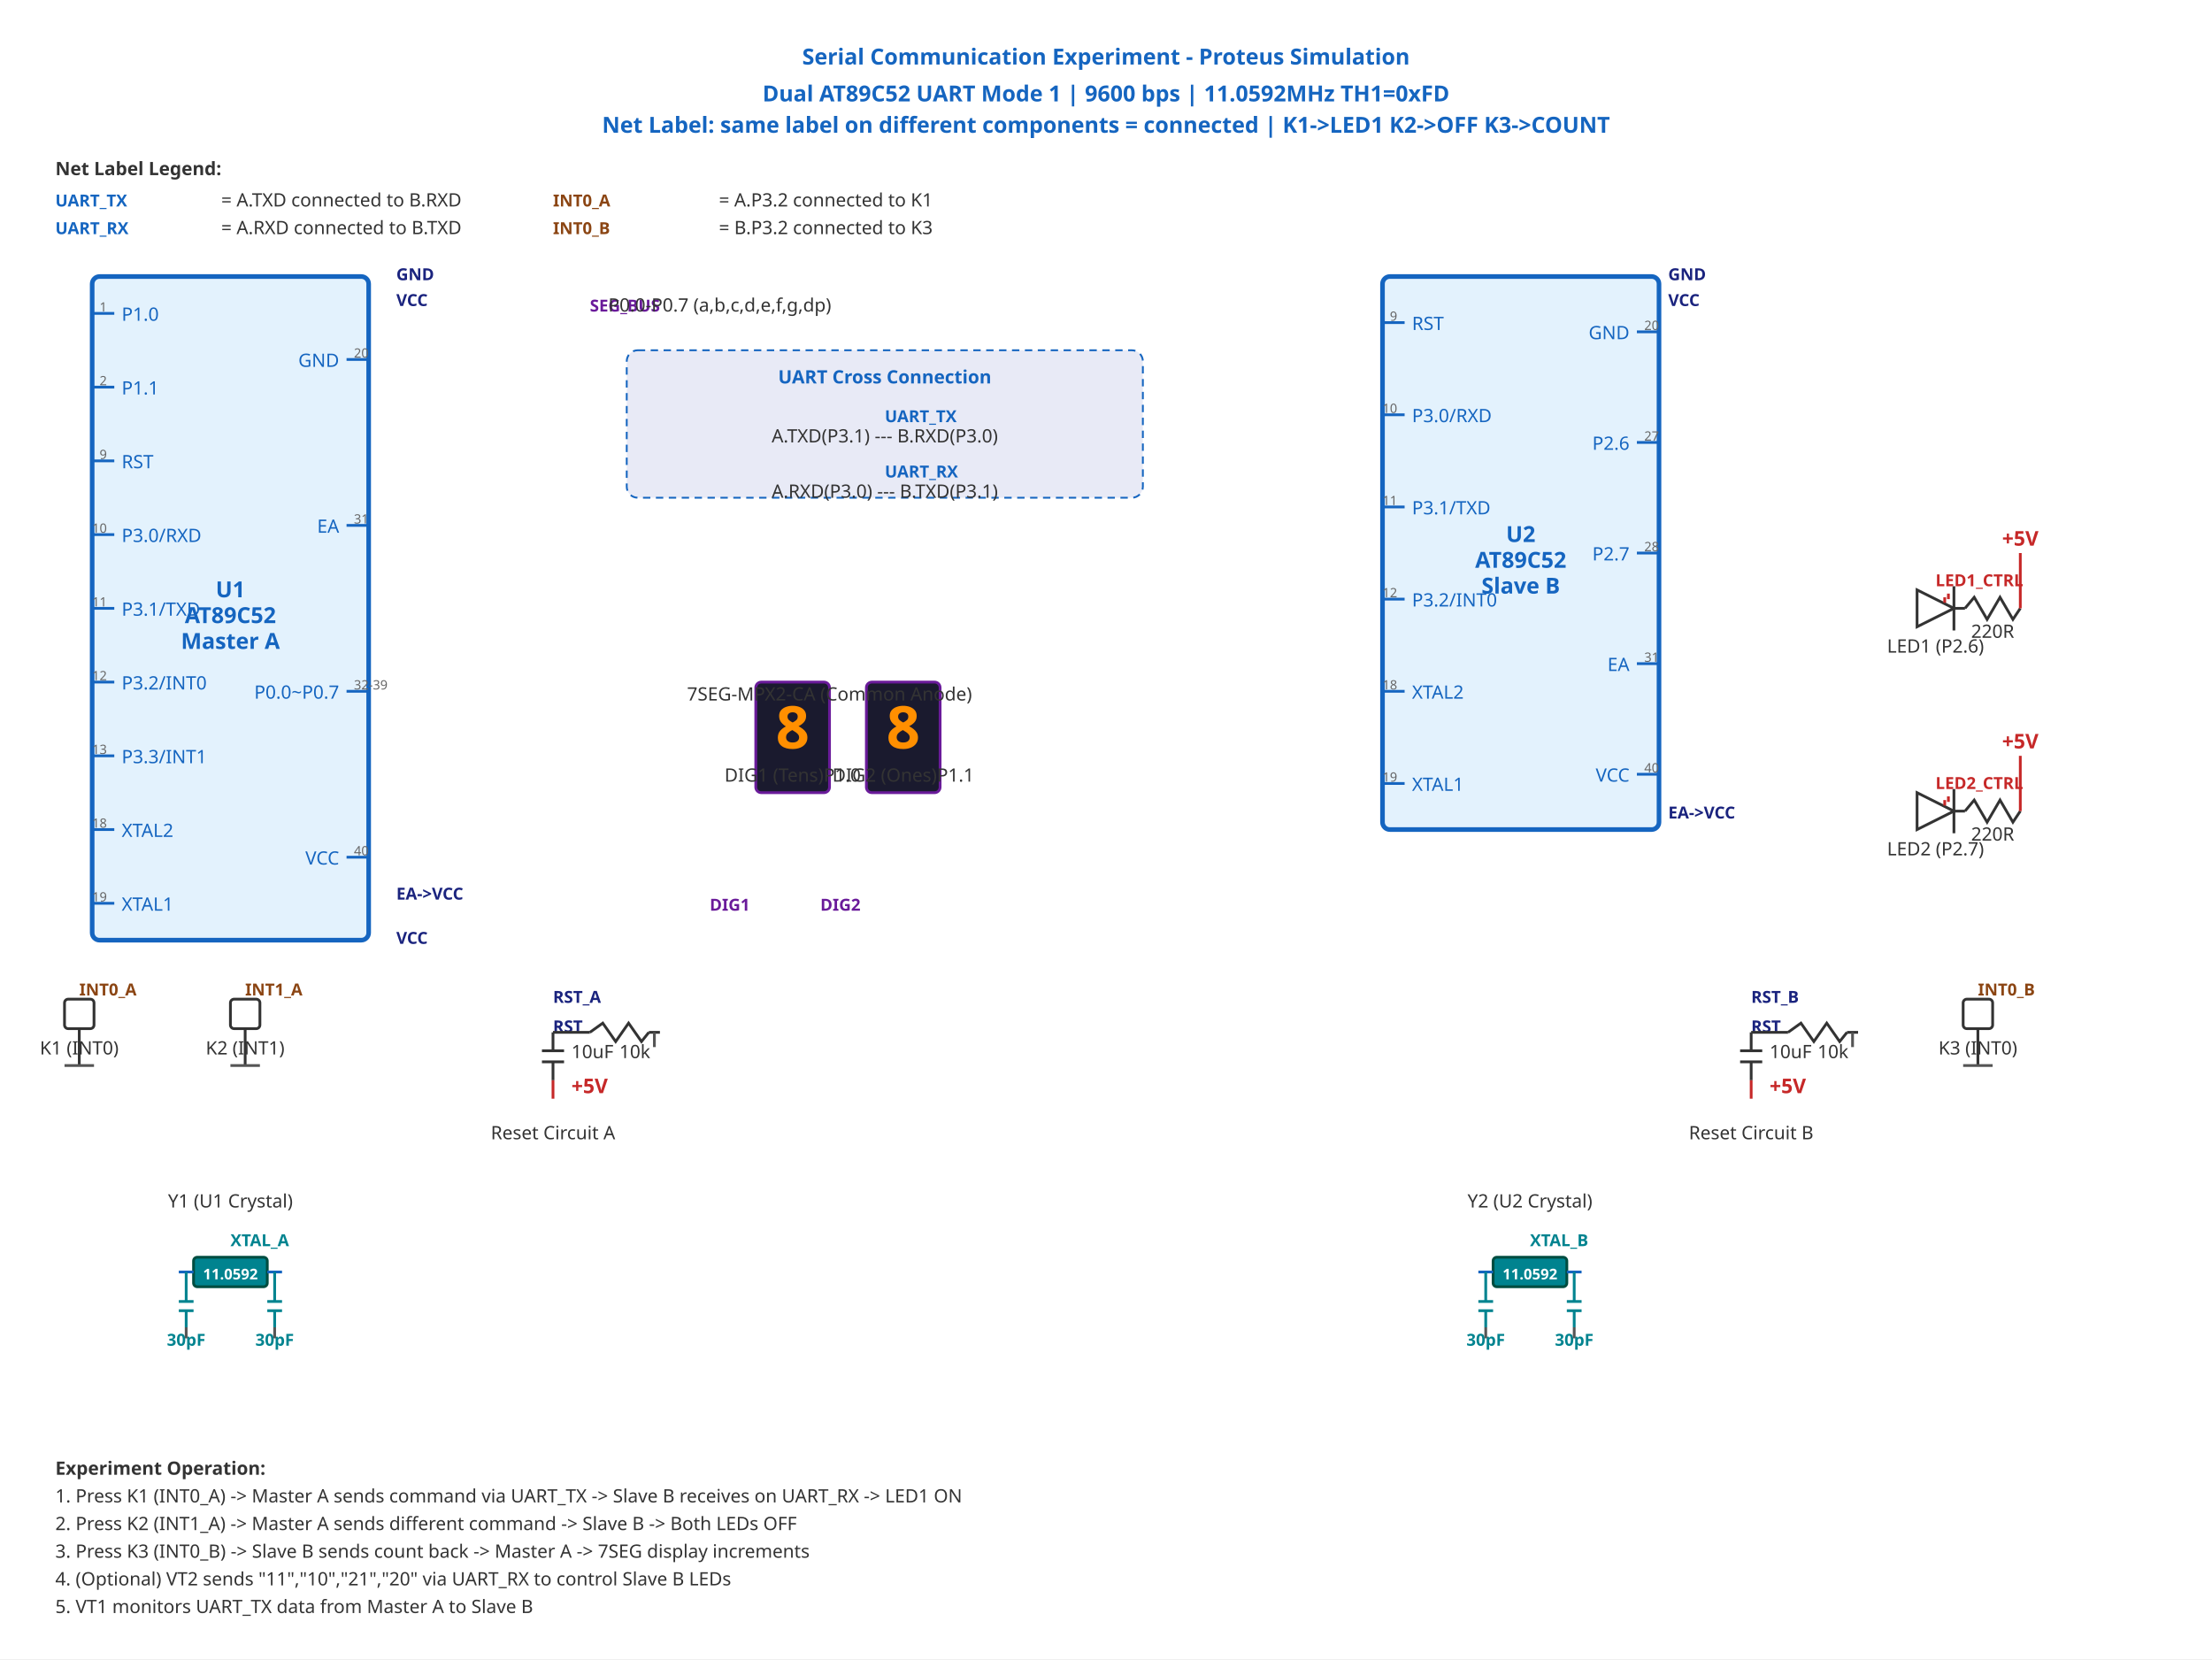
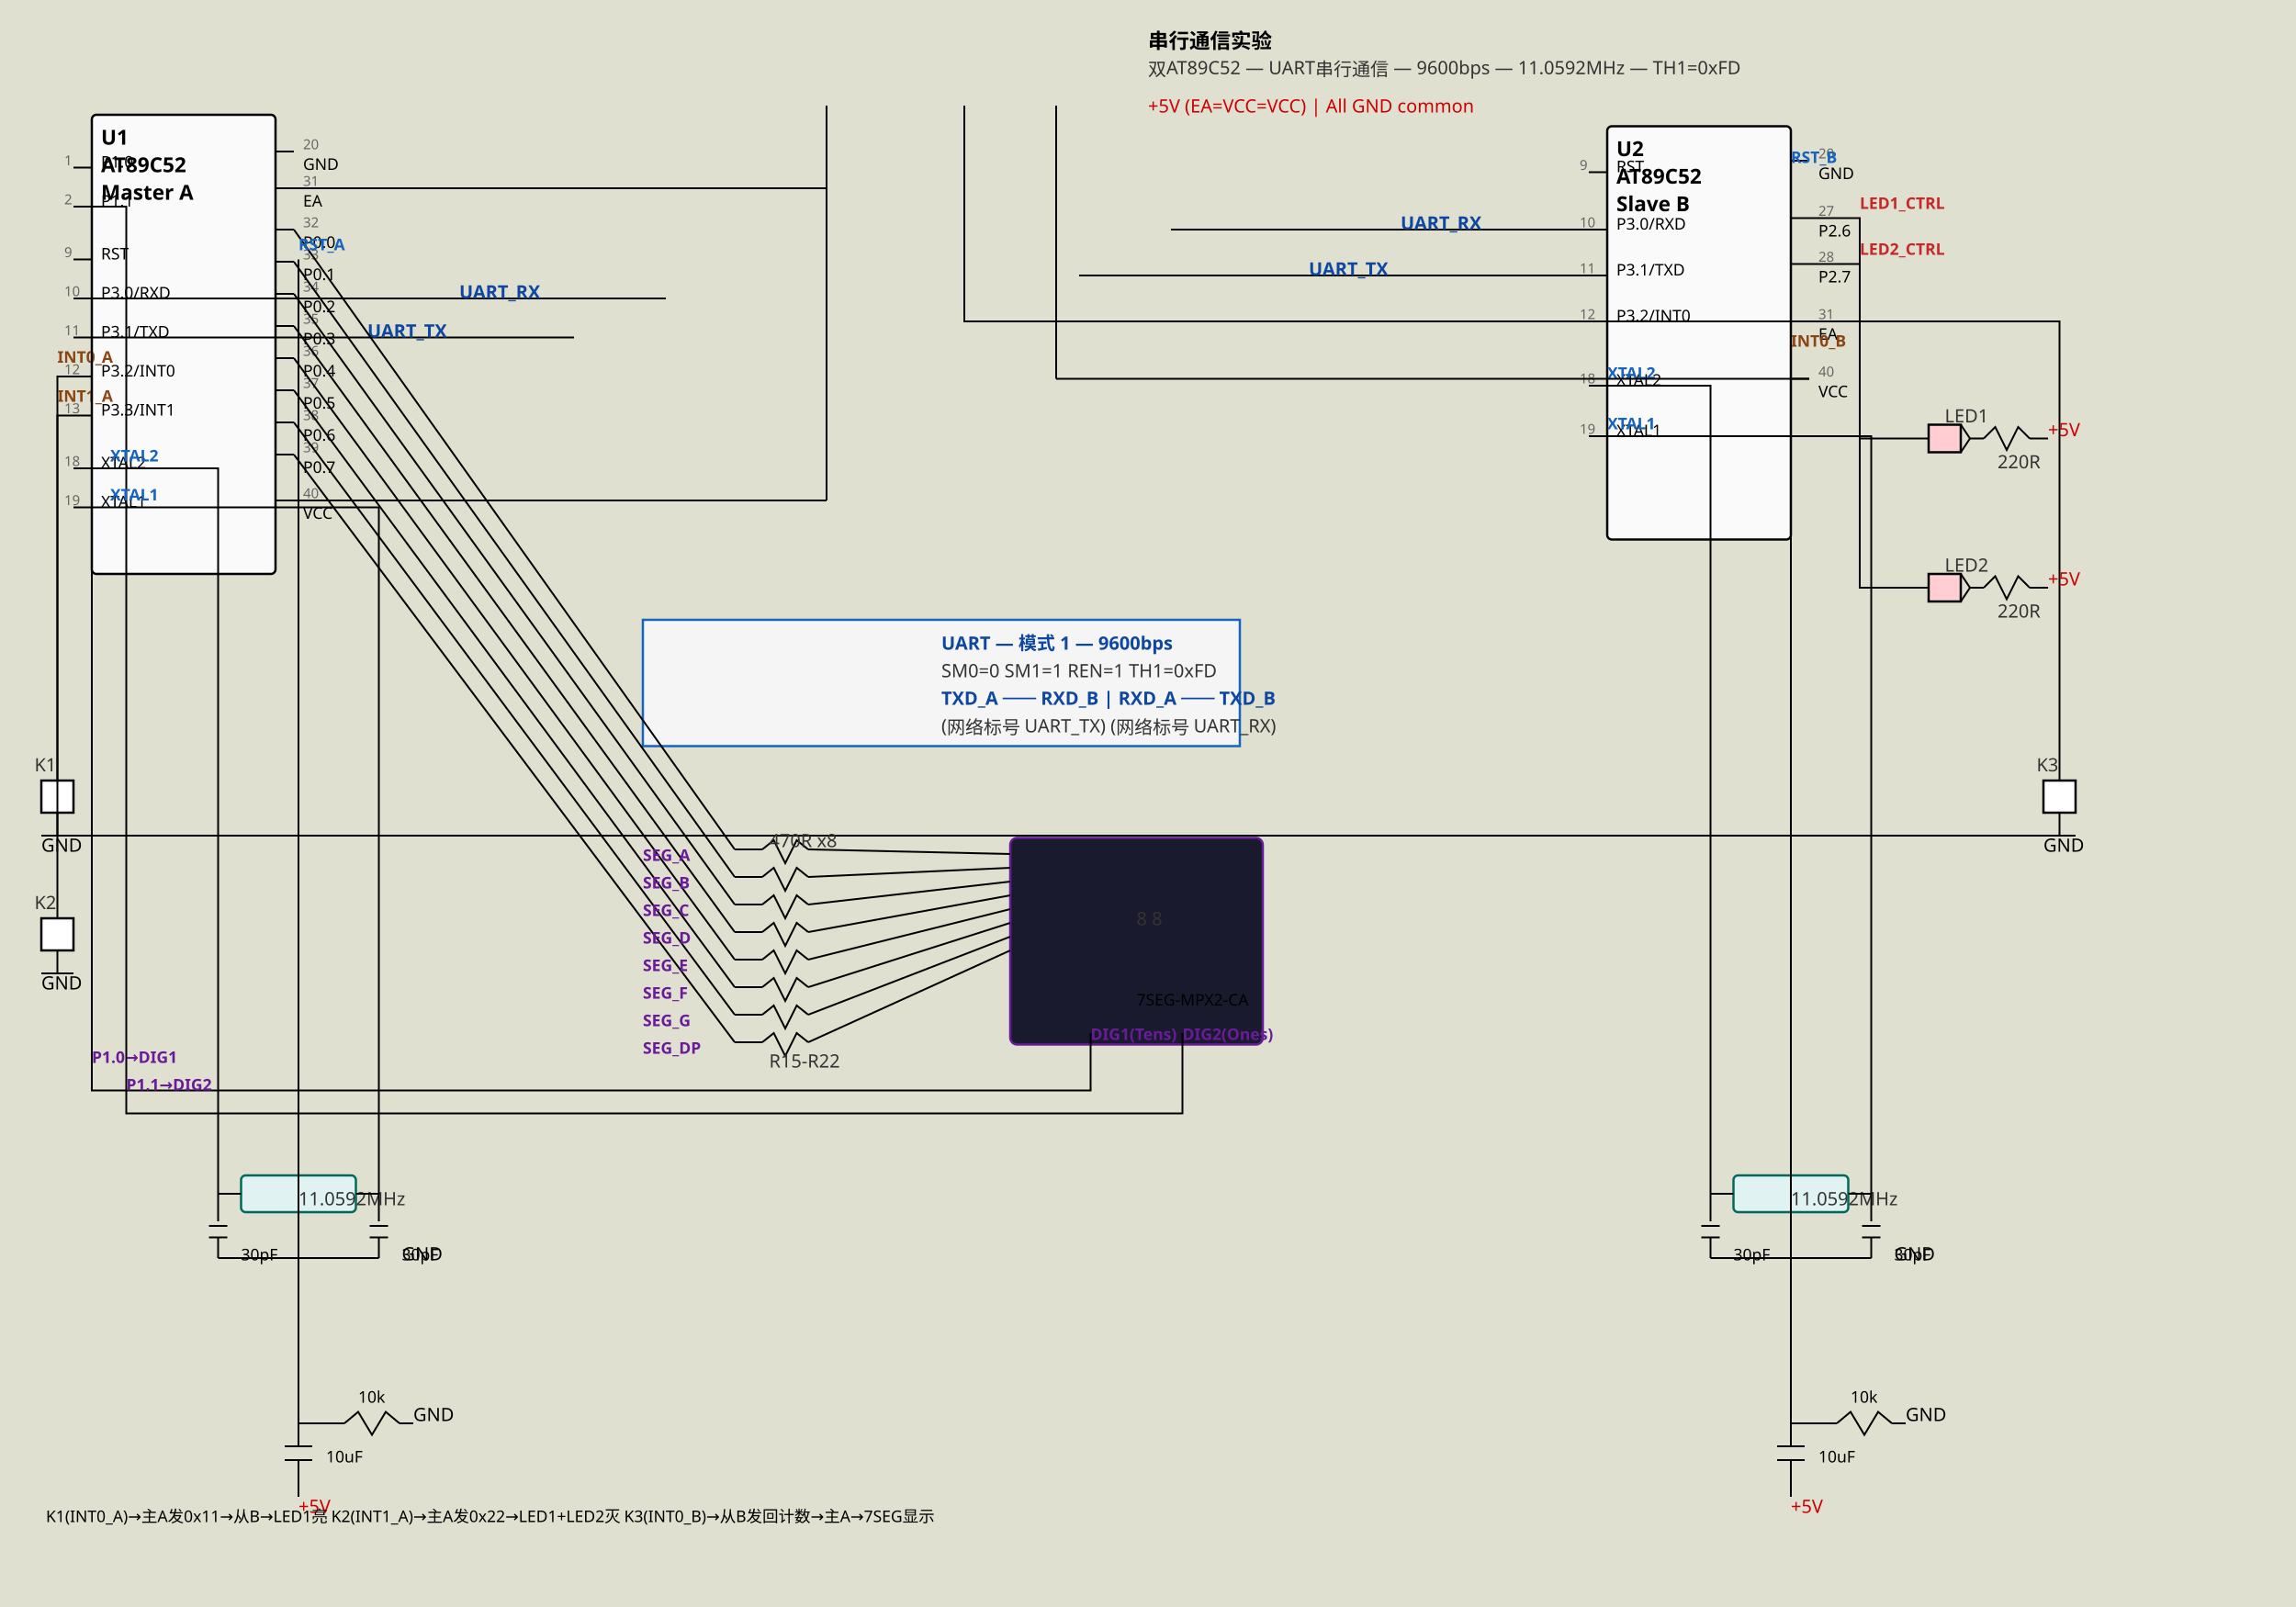
- <svg xmlns="http://www.w3.org/2000/svg" viewBox="0 0 1200 900" font-family="Microsoft YaHei, sans-serif">
-   <rect width="1200" height="900" fill="white" />
+ <svg xmlns="http://www.w3.org/2000/svg" viewBox="0 0 1000 700" font-family="Microsoft YaHei, sans-serif">
+   <rect width="1000" height="700" fill="#E0E0D0" />
  <style>
- .ic-body { fill:#E3F2FD; stroke:#1565C0; stroke-width:2.5; }
- .ic-pin { stroke:#1565C0; stroke-width:1.5; }
- .ic-pin-txt { fill:#1565C0; font-size:10px; }
- .ic-title { fill:#1565C0; font-size:12px; font-weight:bold; text-anchor:middle; }
- .netlabel { fill:#1A237E; font-size:9px; font-weight:bold; }
- .nl-u { fill:#1565C0; font-size:9px; font-weight:bold; }
- .nl-btn { fill:#8B4513; font-size:9px; font-weight:bold; }
- .nl-led { fill:#C62828; font-size:9px; font-weight:bold; }
- .nl-seg { fill:#6A1B9A; font-size:9px; font-weight:bold; }
- .nl-xtal { fill:#00838F; font-size:9px; font-weight:bold; }
- .cmp { stroke:#333; stroke-width:1.5; fill:none; }
- .cmp-f { stroke:#333; stroke-width:1.5; fill:#f5f5f5; }
- .t-desc { fill:#333; font-size:10px; }
- .t-pwr { fill:#C62828; font-size:11px; font-weight:bold; }
- .t-gnd { fill:#555; font-size:11px; font-weight:bold; }
- .l-pwr { stroke:#C62828; stroke-width:1.5; }
- .l-gnd { stroke:#555; stroke-width:1.5; }
+ .icb { fill:#FAFAFA; stroke:#000; stroke-width:1.2; rx:2; }
+ .w { fill:none; stroke:#000; stroke-width:0.8; }
+ .wb { fill:none; stroke:#000; stroke-width:1.2; }
+ .ti { fill:#000; font-size:9px; font-weight:bold; }
+ .tp { fill:#000; font-size:7px; }
+ .tn { fill:#666; font-size:6px; }
+ .tc { fill:#333; font-size:8px; }
+ .nl { fill:#1565C0; font-size:7px; font-weight:bold; }
+ .nl-seg { fill:#6A1B9A; font-size:7px; font-weight:bold; }
+ .nu { fill:#0D47A1; font-size:8px; font-weight:bold; }
+ .nk { fill:#8B4513; font-size:7px; font-weight:bold; }
+ .nl2 { fill:#C62828; font-size:7px; font-weight:bold; }
+ .pw { fill:#C00; font-size:8px; }
+ .gn { fill:#000; font-size:8px; }
+ .led { stroke:#000; stroke-width:0.8; fill:#FFCDD2; }
</style>
-   <text x="600" y="35" class="ic-title" font-size="20" fill="#1A237E">Serial Communication Experiment - Proteus Simulation</text>
-   <text x="600" y="55" class="ic-title" font-size="11">Dual AT89C52 UART Mode 1 | 9600 bps | 11.0592MHz TH1=0xFD</text>
-   <text x="600" y="72" class="ic-title" font-size="11">Net Label: same label on different components = connected | K1-&gt;LED1  K2-&gt;OFF  K3-&gt;COUNT</text>
-   <text x="30" y="95" class="t-desc" font-weight="bold">Net Label Legend:</text>
-   <text x="30" y="112" class="nl-u">UART_TX</text>
-   <text x="120" y="112" class="t-desc">= A.TXD connected to B.RXD</text>
-   <text x="30" y="127" class="nl-u">UART_RX</text>
-   <text x="120" y="127" class="t-desc">= A.RXD connected to B.TXD</text>
-   <text x="300" y="112" class="nl-btn">INT0_A</text>
-   <text x="390" y="112" class="t-desc">= A.P3.2 connected to K1</text>
-   <text x="300" y="127" class="nl-btn">INT0_B</text>
-   <text x="390" y="127" class="t-desc">= B.P3.2 connected to K3</text>
-   <rect x="50" y="150" width="150" height="360" rx="4" class="ic-body" />
-   <text x="125.0" y="324.0" class="ic-title">U1</text>
-   <text x="125.0" y="338.0" class="ic-title">AT89C52</text>
-   <text x="125.0" y="352.0" class="ic-title">Master A</text>
-   <line x1="50" y1="170.0" x2="62" y2="170.0" class="ic-pin" />
-   <text x="58" y="169.0" fill="#666" font-size="7px" text-anchor="end">1</text>
-   <text x="66" y="174.0" class="ic-pin-txt">P1.0</text>
-   <line x1="50" y1="210.0" x2="62" y2="210.0" class="ic-pin" />
-   <text x="58" y="209.0" fill="#666" font-size="7px" text-anchor="end">2</text>
-   <text x="66" y="214.0" class="ic-pin-txt">P1.1</text>
-   <line x1="50" y1="250.0" x2="62" y2="250.0" class="ic-pin" />
-   <text x="58" y="249.0" fill="#666" font-size="7px" text-anchor="end">9</text>
-   <text x="66" y="254.0" class="ic-pin-txt">RST</text>
-   <line x1="50" y1="290.0" x2="62" y2="290.0" class="ic-pin" />
-   <text x="58" y="289.0" fill="#666" font-size="7px" text-anchor="end">10</text>
-   <text x="66" y="294.0" class="ic-pin-txt">P3.0/RXD</text>
-   <line x1="50" y1="330.0" x2="62" y2="330.0" class="ic-pin" />
-   <text x="58" y="329.0" fill="#666" font-size="7px" text-anchor="end">11</text>
-   <text x="66" y="334.0" class="ic-pin-txt">P3.1/TXD</text>
-   <line x1="50" y1="370.0" x2="62" y2="370.0" class="ic-pin" />
-   <text x="58" y="369.0" fill="#666" font-size="7px" text-anchor="end">12</text>
-   <text x="66" y="374.0" class="ic-pin-txt">P3.2/INT0</text>
-   <line x1="50" y1="410.0" x2="62" y2="410.0" class="ic-pin" />
-   <text x="58" y="409.0" fill="#666" font-size="7px" text-anchor="end">13</text>
-   <text x="66" y="414.0" class="ic-pin-txt">P3.3/INT1</text>
-   <line x1="50" y1="450.0" x2="62" y2="450.0" class="ic-pin" />
-   <text x="58" y="449.0" fill="#666" font-size="7px" text-anchor="end">18</text>
-   <text x="66" y="454.0" class="ic-pin-txt">XTAL2</text>
-   <line x1="50" y1="490.0" x2="62" y2="490.0" class="ic-pin" />
-   <text x="58" y="489.0" fill="#666" font-size="7px" text-anchor="end">19</text>
-   <text x="66" y="494.0" class="ic-pin-txt">XTAL1</text>
-   <line x1="200" y1="195.0" x2="188" y2="195.0" class="ic-pin" />
-   <text x="192" y="194.0" fill="#666" font-size="7px" text-anchor="start">20</text>
-   <text x="184" y="199.0" class="ic-pin-txt" text-anchor="end">GND</text>
-   <line x1="200" y1="285.0" x2="188" y2="285.0" class="ic-pin" />
-   <text x="192" y="284.0" fill="#666" font-size="7px" text-anchor="start">31</text>
-   <text x="184" y="289.0" class="ic-pin-txt" text-anchor="end">EA</text>
-   <line x1="200" y1="375.0" x2="188" y2="375.0" class="ic-pin" />
-   <text x="192" y="374.0" fill="#666" font-size="7px" text-anchor="start">32-39</text>
-   <text x="184" y="379.0" class="ic-pin-txt" text-anchor="end">P0.0~P0.7</text>
-   <line x1="200" y1="465.0" x2="188" y2="465.0" class="ic-pin" />
-   <text x="192" y="464.0" fill="#666" font-size="7px" text-anchor="start">40</text>
-   <text x="184" y="469.0" class="ic-pin-txt" text-anchor="end">VCC</text>
-   <rect x="750" y="150" width="150" height="300" rx="4" class="ic-body" />
-   <text x="825.0" y="294.0" class="ic-title">U2</text>
-   <text x="825.0" y="308.0" class="ic-title">AT89C52</text>
-   <text x="825.0" y="322.0" class="ic-title">Slave B</text>
-   <line x1="750" y1="175.0" x2="762" y2="175.0" class="ic-pin" />
-   <text x="758" y="174.0" fill="#666" font-size="7px" text-anchor="end">9</text>
-   <text x="766" y="179.0" class="ic-pin-txt">RST</text>
-   <line x1="750" y1="225.0" x2="762" y2="225.0" class="ic-pin" />
-   <text x="758" y="224.0" fill="#666" font-size="7px" text-anchor="end">10</text>
-   <text x="766" y="229.0" class="ic-pin-txt">P3.0/RXD</text>
-   <line x1="750" y1="275.0" x2="762" y2="275.0" class="ic-pin" />
-   <text x="758" y="274.0" fill="#666" font-size="7px" text-anchor="end">11</text>
-   <text x="766" y="279.0" class="ic-pin-txt">P3.1/TXD</text>
-   <line x1="750" y1="325.0" x2="762" y2="325.0" class="ic-pin" />
-   <text x="758" y="324.0" fill="#666" font-size="7px" text-anchor="end">12</text>
-   <text x="766" y="329.0" class="ic-pin-txt">P3.2/INT0</text>
-   <line x1="750" y1="375.0" x2="762" y2="375.0" class="ic-pin" />
-   <text x="758" y="374.0" fill="#666" font-size="7px" text-anchor="end">18</text>
-   <text x="766" y="379.0" class="ic-pin-txt">XTAL2</text>
-   <line x1="750" y1="425.0" x2="762" y2="425.0" class="ic-pin" />
-   <text x="758" y="424.0" fill="#666" font-size="7px" text-anchor="end">19</text>
-   <text x="766" y="429.0" class="ic-pin-txt">XTAL1</text>
-   <line x1="900" y1="180.0" x2="888" y2="180.0" class="ic-pin" />
-   <text x="892" y="179.0" fill="#666" font-size="7px" text-anchor="start">20</text>
-   <text x="884" y="184.0" class="ic-pin-txt" text-anchor="end">GND</text>
-   <line x1="900" y1="240.0" x2="888" y2="240.0" class="ic-pin" />
-   <text x="892" y="239.0" fill="#666" font-size="7px" text-anchor="start">27</text>
-   <text x="884" y="244.0" class="ic-pin-txt" text-anchor="end">P2.6</text>
-   <line x1="900" y1="300.0" x2="888" y2="300.0" class="ic-pin" />
-   <text x="892" y="299.0" fill="#666" font-size="7px" text-anchor="start">28</text>
-   <text x="884" y="304.0" class="ic-pin-txt" text-anchor="end">P2.7</text>
-   <line x1="900" y1="360.0" x2="888" y2="360.0" class="ic-pin" />
-   <text x="892" y="359.0" fill="#666" font-size="7px" text-anchor="start">31</text>
-   <text x="884" y="364.0" class="ic-pin-txt" text-anchor="end">EA</text>
-   <line x1="900" y1="420.0" x2="888" y2="420.0" class="ic-pin" />
-   <text x="892" y="419.0" fill="#666" font-size="7px" text-anchor="start">40</text>
-   <text x="884" y="424.0" class="ic-pin-txt" text-anchor="end">VCC</text>
-   <rect x="340" y="190" width="280" height="80" rx="6" fill="#E8EAF6" stroke="#1565C0" stroke-width="1" stroke-dasharray="4,3" />
-   <text x="480" y="208" class="ic-pin-txt" text-anchor="middle" font-size="11" font-weight="bold">UART Cross Connection</text>
-   <text x="480" y="229" class="nl-u">UART_TX</text>
-   <text x="480" y="240" class="t-desc" text-anchor="middle" font-size="10">A.TXD(P3.1) --- B.RXD(P3.0)</text>
-   <text x="480" y="259" class="nl-u">UART_RX</text>
-   <text x="480" y="270" class="t-desc" text-anchor="middle" font-size="10">A.RXD(P3.0) --- B.TXD(P3.1)</text>
-   <rect x="35" y="542" width="16" height="16" rx="2" class="cmp" />
-   <text x="43" y="572" class="t-desc" text-anchor="middle" font-size="9">K1 (INT0)</text>
-   <text x="43" y="540" class="nl-btn">INT0_A</text>
-   <line x1="43" y1="558" x2="43" y2="578" class="cmp" />
-   <line x1="35" y1="578" x2="51" y2="578" class="l-gnd" />
-   <rect x="125" y="542" width="16" height="16" rx="2" class="cmp" />
-   <text x="133" y="572" class="t-desc" text-anchor="middle" font-size="9">K2 (INT1)</text>
-   <text x="133" y="540" class="nl-btn">INT1_A</text>
-   <line x1="133" y1="558" x2="133" y2="578" class="cmp" />
-   <line x1="125" y1="578" x2="141" y2="578" class="l-gnd" />
-   <rect x="1065" y="542" width="16" height="16" rx="2" class="cmp" />
-   <text x="1073" y="572" class="t-desc" text-anchor="middle" font-size="9">K3 (INT0)</text>
-   <text x="1073" y="540" class="nl-btn">INT0_B</text>
-   <line x1="1073" y1="558" x2="1073" y2="578" class="cmp" />
-   <line x1="1065" y1="578" x2="1081" y2="578" class="l-gnd" />
-   <polygon points="1040,320 1040,340 1060,330" class="cmp" fill="#FFCDD2" />
-   <line x1="1060" y1="318" x2="1060" y2="342" class="cmp" />
-   <line x1="1055" y1="324" x2="1055" y2="327" stroke="#C62828" stroke-width="1.5" />
-   <line x1="1057" y1="322" x2="1057" y2="325" stroke="#C62828" stroke-width="1.5" />
-   <text x="1050" y="354" class="t-desc" text-anchor="middle" font-size="9">LED1 (P2.6)</text>
-   <text x="1050" y="318" class="nl-led">LED1_CTRL</text>
-   <line x1="1060" y1="330" x2="1066" y2="330" class="cmp" />
-   <polyline points="1066,330 1071,324 1078,336 1085,324 1092,336 1096,330" class="cmp" />
-   <text x="1081" y="346" class="t-desc" text-anchor="middle" font-size="8">220R</text>
-   <line x1="1096" y1="330" x2="1096" y2="300" class="l-pwr" />
-   <text x="1096" y="296" class="t-pwr" text-anchor="middle" font-size="8">+5V</text>
-   <polygon points="1040,430 1040,450 1060,440" class="cmp" fill="#FFCDD2" />
-   <line x1="1060" y1="428" x2="1060" y2="452" class="cmp" />
-   <line x1="1055" y1="434" x2="1055" y2="437" stroke="#C62828" stroke-width="1.5" />
-   <line x1="1057" y1="432" x2="1057" y2="435" stroke="#C62828" stroke-width="1.5" />
-   <text x="1050" y="464" class="t-desc" text-anchor="middle" font-size="9">LED2 (P2.7)</text>
-   <text x="1050" y="428" class="nl-led">LED2_CTRL</text>
-   <line x1="1060" y1="440" x2="1066" y2="440" class="cmp" />
-   <polyline points="1066,440 1071,434 1078,446 1085,434 1092,446 1096,440" class="cmp" />
-   <text x="1081" y="456" class="t-desc" text-anchor="middle" font-size="8">220R</text>
-   <line x1="1096" y1="440" x2="1096" y2="410" class="l-pwr" />
-   <text x="1096" y="406" class="t-pwr" text-anchor="middle" font-size="8">+5V</text>
-   <rect x="410" y="370" width="40" height="60" rx="3" fill="#1A1A2E" stroke="#6A1B9A" stroke-width="1.5" />
-   <text x="430" y="406" text-anchor="middle" fill="#FF8F00" font-size="32" font-weight="bold">8</text>
-   <text x="430" y="424" text-anchor="middle" class="t-desc" font-size="8" fill="#6A1B9A">DIG1 (Tens)
- P1.0</text>
-   <rect x="470" y="370" width="40" height="60" rx="3" fill="#1A1A2E" stroke="#6A1B9A" stroke-width="1.5" />
-   <text x="490" y="406" text-anchor="middle" fill="#FF8F00" font-size="32" font-weight="bold">8</text>
-   <text x="490" y="424" text-anchor="middle" class="t-desc" font-size="8" fill="#6A1B9A">DIG2 (Ones)
- P1.1</text>
-   <text x="320" y="169" class="nl-seg">SEG_BUS</text>
-   <text x="330" y="169" class="t-desc" font-size="8">P0.0-P0.7 (a,b,c,d,e,f,g,dp)</text>
-   <text x="385" y="494" class="nl-seg">DIG1</text>
-   <text x="445" y="494" class="nl-seg">DIG2</text>
-   <text x="450" y="380" class="t-desc" text-anchor="middle" font-size="10">7SEG-MPX2-CA (Common Anode)</text>
-   <rect x="105" y="682" width="40" height="16" rx="2" fill="#00838F" stroke="#004D40" stroke-width="1.5" />
-   <text x="125" y="694" text-anchor="middle" fill="white" font-size="8" font-weight="bold">11.0592</text>
-   <line x1="105" y1="690" x2="97" y2="690" class="ic-pin" />
-   <line x1="145" y1="690" x2="153" y2="690" class="ic-pin" />
-   <line x1="101" y1="690" x2="101" y2="706" style="stroke:#00838F;stroke-width:1.5" />
-   <line x1="97" y1="706" x2="105" y2="706" style="stroke:#00838F;stroke-width:1.5" />
-   <line x1="97" y1="711" x2="105" y2="711" style="stroke:#00838F;stroke-width:1.5" />
-   <line x1="101" y1="711" x2="101" y2="720" style="stroke:#00838F;stroke-width:1.5" />
-   <text x="101" y="730" text-anchor="middle" class="nl-xtal" font-size="8">30pF</text>
-   <line x1="101" y1="720" x2="101" y2="726" class="l-gnd" />
-   <line x1="149" y1="690" x2="149" y2="706" style="stroke:#00838F;stroke-width:1.5" />
-   <line x1="145" y1="706" x2="153" y2="706" style="stroke:#00838F;stroke-width:1.5" />
-   <line x1="145" y1="711" x2="153" y2="711" style="stroke:#00838F;stroke-width:1.5" />
-   <line x1="149" y1="711" x2="149" y2="720" style="stroke:#00838F;stroke-width:1.5" />
-   <text x="149" y="730" text-anchor="middle" class="nl-xtal" font-size="8">30pF</text>
-   <line x1="149" y1="720" x2="149" y2="726" class="l-gnd" />
-   <text x="125" y="676" class="nl-xtal">XTAL_A</text>
-   <text x="125" y="655" class="t-desc" text-anchor="middle" font-size="9">Y1 (U1 Crystal)</text>
-   <rect x="810" y="682" width="40" height="16" rx="2" fill="#00838F" stroke="#004D40" stroke-width="1.5" />
-   <text x="830" y="694" text-anchor="middle" fill="white" font-size="8" font-weight="bold">11.0592</text>
-   <line x1="810" y1="690" x2="802" y2="690" class="ic-pin" />
-   <line x1="850" y1="690" x2="858" y2="690" class="ic-pin" />
-   <line x1="806" y1="690" x2="806" y2="706" style="stroke:#00838F;stroke-width:1.5" />
-   <line x1="802" y1="706" x2="810" y2="706" style="stroke:#00838F;stroke-width:1.5" />
-   <line x1="802" y1="711" x2="810" y2="711" style="stroke:#00838F;stroke-width:1.5" />
-   <line x1="806" y1="711" x2="806" y2="720" style="stroke:#00838F;stroke-width:1.5" />
-   <text x="806" y="730" text-anchor="middle" class="nl-xtal" font-size="8">30pF</text>
-   <line x1="806" y1="720" x2="806" y2="726" class="l-gnd" />
-   <line x1="854" y1="690" x2="854" y2="706" style="stroke:#00838F;stroke-width:1.5" />
-   <line x1="850" y1="706" x2="858" y2="706" style="stroke:#00838F;stroke-width:1.5" />
-   <line x1="850" y1="711" x2="858" y2="711" style="stroke:#00838F;stroke-width:1.5" />
-   <line x1="854" y1="711" x2="854" y2="720" style="stroke:#00838F;stroke-width:1.5" />
-   <text x="854" y="730" text-anchor="middle" class="nl-xtal" font-size="8">30pF</text>
-   <line x1="854" y1="720" x2="854" y2="726" class="l-gnd" />
-   <text x="830" y="676" class="nl-xtal">XTAL_B</text>
-   <text x="830" y="655" class="t-desc" text-anchor="middle" font-size="9">Y2 (U2 Crystal)</text>
-   <text x="300" y="560" class="netlabel">RST</text>
-   <line x1="300" y1="560" x2="300" y2="570" class="cmp" />
-   <line x1="294" y1="570" x2="306" y2="570" class="cmp" />
-   <line x1="294" y1="576" x2="306" y2="576" class="cmp" />
-   <line x1="300" y1="576" x2="300" y2="586" class="cmp" />
-   <text x="310" y="574" class="t-desc" font-size="7">10uF</text>
-   <line x1="300" y1="586" x2="300" y2="596" class="l-pwr" />
-   <text x="310" y="593" class="t-pwr" font-size="7">+5V</text>
-   <line x1="300" y1="560" x2="320" y2="560" class="cmp" />
-   <polyline points="320,560 327,555 334,565 341,555 348,565 352,560" class="cmp" />
-   <text x="336" y="574" class="t-desc" font-size="7">10k</text>
-   <line x1="352" y1="560" x2="358" y2="560" class="cmp" />
-   <line x1="355" y1="560" x2="355" y2="568" class="l-gnd" />
-   <text x="300" y="544" class="netlabel">RST_A</text>
-   <text x="300" y="618" class="t-desc" text-anchor="middle" font-size="9">Reset Circuit A</text>
-   <text x="950" y="560" class="netlabel">RST</text>
-   <line x1="950" y1="560" x2="950" y2="570" class="cmp" />
-   <line x1="944" y1="570" x2="956" y2="570" class="cmp" />
-   <line x1="944" y1="576" x2="956" y2="576" class="cmp" />
-   <line x1="950" y1="576" x2="950" y2="586" class="cmp" />
-   <text x="960" y="574" class="t-desc" font-size="7">10uF</text>
-   <line x1="950" y1="586" x2="950" y2="596" class="l-pwr" />
-   <text x="960" y="593" class="t-pwr" font-size="7">+5V</text>
-   <line x1="950" y1="560" x2="970" y2="560" class="cmp" />
-   <polyline points="970,560 977,555 984,565 991,555 998,565 1002,560" class="cmp" />
-   <text x="986" y="574" class="t-desc" font-size="7">10k</text>
-   <line x1="1002" y1="560" x2="1008" y2="560" class="cmp" />
-   <line x1="1005" y1="560" x2="1005" y2="568" class="l-gnd" />
-   <text x="950" y="544" class="netlabel">RST_B</text>
-   <text x="950" y="618" class="t-desc" text-anchor="middle" font-size="9">Reset Circuit B</text>
-   <text x="215" y="166" class="netlabel">VCC</text>
-   <text x="215" y="512" class="netlabel">VCC</text>
-   <text x="215" y="152" class="netlabel">GND</text>
-   <text x="905" y="166" class="netlabel">VCC</text>
-   <text x="905" y="152" class="netlabel">GND</text>
-   <text x="215" y="488" class="netlabel">EA-&gt;VCC</text>
-   <text x="905" y="444" class="netlabel">EA-&gt;VCC</text>
-   <text x="30" y="800" class="t-desc" font-weight="bold" font-size="12">Experiment Operation:</text>
-   <text x="30" y="815" class="t-desc">1. Press K1 (INT0_A) -&gt; Master A sends command via UART_TX -&gt; Slave B receives on UART_RX -&gt; LED1 ON</text>
-   <text x="30" y="830" class="t-desc">2. Press K2 (INT1_A) -&gt; Master A sends different command -&gt; Slave B -&gt; Both LEDs OFF</text>
-   <text x="30" y="845" class="t-desc">3. Press K3 (INT0_B) -&gt; Slave B sends count back -&gt; Master A -&gt; 7SEG display increments</text>
-   <text x="30" y="860" class="t-desc">4. (Optional) VT2 sends "11","10","21","20" via UART_RX to control Slave B LEDs</text>
-   <text x="30" y="875" class="t-desc">5. VT1 monitors UART_TX data from Master A to Slave B</text>
+   <text x="500" y="21" class="ti">串行通信实验</text>
+   <text x="500" y="33" class="tc">双AT89C52 — UART串行通信 — 9600bps — 11.0592MHz — TH1=0xFD</text>
+   <rect x="40" y="50" width="80" height="200" fill="#FAFAFA" stroke="#000" stroke_width="1.2" rx="2" />
+   <text x="44" y="63" class="ti">U1</text>
+   <text x="44" y="75" class="ti">AT89C52</text>
+   <text x="44" y="87" class="ti">Master A</text>
+   <line x1="32" y1="73" x2="40" y2="73" class="w" />
+   <text x="28" y="72" class="tn">1</text>
+   <text x="44" y="73" class="tp">P1.0</text>
+   <line x1="32" y1="90" x2="40" y2="90" class="w" />
+   <text x="28" y="89" class="tn">2</text>
+   <text x="44" y="90" class="tp">P1.1</text>
+   <line x1="32" y1="113" x2="40" y2="113" class="w" />
+   <text x="28" y="112" class="tn">9</text>
+   <text x="44" y="113" class="tp">RST</text>
+   <line x1="32" y1="130" x2="40" y2="130" class="w" />
+   <text x="28" y="129" class="tn">10</text>
+   <text x="44" y="130" class="tp">P3.0/RXD</text>
+   <line x1="32" y1="147" x2="40" y2="147" class="w" />
+   <text x="28" y="146" class="tn">11</text>
+   <text x="44" y="147" class="tp">P3.1/TXD</text>
+   <line x1="32" y1="164" x2="40" y2="164" class="w" />
+   <text x="28" y="163" class="tn">12</text>
+   <text x="44" y="164" class="tp">P3.2/INT0</text>
+   <line x1="32" y1="181" x2="40" y2="181" class="w" />
+   <text x="28" y="180" class="tn">13</text>
+   <text x="44" y="181" class="tp">P3.3/INT1</text>
+   <line x1="32" y1="204" x2="40" y2="204" class="w" />
+   <text x="28" y="203" class="tn">18</text>
+   <text x="44" y="204" class="tp">XTAL2</text>
+   <line x1="32" y1="221" x2="40" y2="221" class="w" />
+   <text x="28" y="220" class="tn">19</text>
+   <text x="44" y="221" class="tp">XTAL1</text>
+   <line x1="120" y1="66" x2="128" y2="66" class="w" />
+   <text x="132" y="65" class="tn">20</text>
+   <text x="132" y="74" class="tp">GND</text>
+   <line x1="120" y1="82" x2="128" y2="82" class="w" />
+   <text x="132" y="81" class="tn">31</text>
+   <text x="132" y="90" class="tp">EA</text>
+   <line x1="120" y1="100" x2="128" y2="100" class="w" />
+   <text x="132" y="99" class="tn">32</text>
+   <text x="132" y="108" class="tp">P0.0</text>
+   <line x1="120" y1="114" x2="128" y2="114" class="w" />
+   <text x="132" y="113" class="tn">33</text>
+   <text x="132" y="122" class="tp">P0.1</text>
+   <line x1="120" y1="128" x2="128" y2="128" class="w" />
+   <text x="132" y="127" class="tn">34</text>
+   <text x="132" y="136" class="tp">P0.2</text>
+   <line x1="120" y1="142" x2="128" y2="142" class="w" />
+   <text x="132" y="141" class="tn">35</text>
+   <text x="132" y="150" class="tp">P0.3</text>
+   <line x1="120" y1="156" x2="128" y2="156" class="w" />
+   <text x="132" y="155" class="tn">36</text>
+   <text x="132" y="164" class="tp">P0.4</text>
+   <line x1="120" y1="170" x2="128" y2="170" class="w" />
+   <text x="132" y="169" class="tn">37</text>
+   <text x="132" y="178" class="tp">P0.5</text>
+   <line x1="120" y1="184" x2="128" y2="184" class="w" />
+   <text x="132" y="183" class="tn">38</text>
+   <text x="132" y="192" class="tp">P0.6</text>
+   <line x1="120" y1="198" x2="128" y2="198" class="w" />
+   <text x="132" y="197" class="tn">39</text>
+   <text x="132" y="206" class="tp">P0.7</text>
+   <line x1="120" y1="218" x2="128" y2="218" class="w" />
+   <text x="132" y="217" class="tn">40</text>
+   <text x="132" y="226" class="tp">VCC</text>
+   <rect x="700" y="55" width="80" height="180" fill="#FAFAFA" stroke="#000" stroke_width="1.2" rx="2" />
+   <text x="704" y="68" class="ti">U2</text>
+   <text x="704" y="80" class="ti">AT89C52</text>
+   <text x="704" y="92" class="ti">Slave B</text>
+   <line x1="692" y1="75" x2="700" y2="75" class="w" />
+   <text x="688" y="74" class="tn">9</text>
+   <text x="704" y="75" class="tp">RST</text>
+   <line x1="692" y1="100" x2="700" y2="100" class="w" />
+   <text x="688" y="99" class="tn">10</text>
+   <text x="704" y="100" class="tp">P3.0/RXD</text>
+   <line x1="692" y1="120" x2="700" y2="120" class="w" />
+   <text x="688" y="119" class="tn">11</text>
+   <text x="704" y="120" class="tp">P3.1/TXD</text>
+   <line x1="692" y1="140" x2="700" y2="140" class="w" />
+   <text x="688" y="139" class="tn">12</text>
+   <text x="704" y="140" class="tp">P3.2/INT0</text>
+   <line x1="692" y1="168" x2="700" y2="168" class="w" />
+   <text x="688" y="167" class="tn">18</text>
+   <text x="704" y="168" class="tp">XTAL2</text>
+   <line x1="692" y1="190" x2="700" y2="190" class="w" />
+   <text x="688" y="189" class="tn">19</text>
+   <text x="704" y="190" class="tp">XTAL1</text>
+   <line x1="780" y1="70" x2="788" y2="70" class="w" />
+   <text x="792" y="69" class="tn">20</text>
+   <text x="792" y="78" class="tp">GND</text>
+   <line x1="780" y1="95" x2="788" y2="95" class="w" />
+   <text x="792" y="94" class="tn">27</text>
+   <text x="792" y="103" class="tp">P2.6</text>
+   <line x1="780" y1="115" x2="788" y2="115" class="w" />
+   <text x="792" y="114" class="tn">28</text>
+   <text x="792" y="123" class="tp">P2.7</text>
+   <line x1="780" y1="140" x2="788" y2="140" class="w" />
+   <text x="792" y="139" class="tn">31</text>
+   <text x="792" y="148" class="tp">EA</text>
+   <line x1="780" y1="165" x2="788" y2="165" class="w" />
+   <text x="792" y="164" class="tn">40</text>
+   <text x="792" y="173" class="tp">VCC</text>
+   <rect x="280" y="270" width="260" height="55" fill="#F5F5F5" stroke="#1565C0" stroke_dasharray="4,3" stroke_width="0.8" />
+   <text x="410" y="283" class="nu">UART — 模式 1 — 9600bps</text>
+   <text x="410" y="295" class="tc">SM0=0 SM1=1 REN=1  TH1=0xFD</text>
+   <text x="410" y="307" class="nu">TXD_A  ───  RXD_B    |    RXD_A  ───  TXD_B</text>
+   <text x="410" y="319" class="tc">(网络标号 UART_TX)         (网络标号 UART_RX)</text>
+   <polyline points="40,147 250,147" class="w" />
+   <text x="160" y="147" class="nu">UART_TX</text>
+   <polyline points="40,130 290,130" class="w" />
+   <text x="200" y="130" class="nu">UART_RX</text>
+   <polyline points="700,100 510,100" class="w" />
+   <text x="610" y="100" class="nu">UART_RX</text>
+   <polyline points="700,120 470,120" class="w" />
+   <text x="570" y="120" class="nu">UART_TX</text>
+   <rect x="18" y="340" width="14" height="14" fill="white" stroke="#000" stroke_width="1" />
+   <text x="15" y="336" class="tc">K1</text>
+   <polyline points="25,354 25,364" class="w" />
+   <line x1="18" y1="364" x2="32" y2="364" class="w" />
+   <text x="18" y="371" class="gn">GND</text>
+   <polyline points="25,340 25,164 32,164" class="w" />
+   <text x="25" y="158" class="nk">INT0_A</text>
+   <rect x="18" y="400" width="14" height="14" fill="white" stroke="#000" stroke_width="1" />
+   <text x="15" y="396" class="tc">K2</text>
+   <polyline points="25,414 25,424" class="w" />
+   <line x1="18" y1="424" x2="32" y2="424" class="w" />
+   <text x="18" y="431" class="gn">GND</text>
+   <polyline points="25,400 25,181 32,181" class="w" />
+   <text x="25" y="175" class="nk">INT1_A</text>
+   <rect x="890" y="340" width="14" height="14" fill="white" stroke="#000" stroke_width="1" />
+   <text x="887" y="336" class="tc">K3</text>
+   <polyline points="897,354 897,364" class="w" />
+   <line x1="890" y1="364" x2="904" y2="364" class="w" />
+   <text x="890" y="371" class="gn">GND</text>
+   <polyline points="897,340 897,140 700,140" class="w" />
+   <text x="780" y="151" class="nk">INT0_B</text>
+   <line x1="18" y1="364" x2="897" y2="364" class="w" />
+   <rect x="840" y="185" width="14" height="12" fill="#FFCDD2" stroke="#000" stroke_width="0.8" />
+   <polyline points="854,185 858,191 854,197" class="w" />
+   <text x="847" y="184" class="tc">LED1</text>
+   <polyline points="788,95 810,95 810,191 840,191" class="w" />
+   <text x="810" y="91" class="nl2">LED1_CTRL</text>
+   <polyline points="858,191 864,191" class="w" />
+   <polyline points="864,191 869,186 874,196 879,186 884,191" class="w" />
+   <text x="870" y="204" class="tc">220R</text>
+   <polyline points="884,191 892,191" class="w" />
+   <text x="892" y="190" class="pw">+5V</text>
+   <rect x="840" y="250" width="14" height="12" fill="#FFCDD2" stroke="#000" stroke_width="0.8" />
+   <polyline points="854,250 858,256 854,262" class="w" />
+   <text x="847" y="249" class="tc">LED2</text>
+   <polyline points="788,115 810,115 810,256 840,256" class="w" />
+   <text x="810" y="111" class="nl2">LED2_CTRL</text>
+   <polyline points="858,256 864,256" class="w" />
+   <polyline points="864,256 869,251 874,261 879,251 884,256" class="w" />
+   <text x="870" y="269" class="tc">220R</text>
+   <polyline points="884,256 892,256" class="w" />
+   <text x="892" y="255" class="pw">+5V</text>
+   <polyline points="320,370 332,370" class="w" />
+   <polyline points="332,370 337,366 342,376 347,366 352,370" class="w" />
+   <polyline points="320,382 332,382" class="w" />
+   <polyline points="332,382 337,378 342,388 347,378 352,382" class="w" />
+   <polyline points="320,394 332,394" class="w" />
+   <polyline points="332,394 337,390 342,400 347,390 352,394" class="w" />
+   <polyline points="320,406 332,406" class="w" />
+   <polyline points="332,406 337,402 342,412 347,402 352,406" class="w" />
+   <polyline points="320,418 332,418" class="w" />
+   <polyline points="332,418 337,414 342,424 347,414 352,418" class="w" />
+   <polyline points="320,430 332,430" class="w" />
+   <polyline points="332,430 337,426 342,436 347,426 352,430" class="w" />
+   <polyline points="320,442 332,442" class="w" />
+   <polyline points="332,442 337,438 342,448 347,438 352,442" class="w" />
+   <polyline points="320,454 332,454" class="w" />
+   <polyline points="332,454 337,450 342,460 347,450 352,454" class="w" />
+   <text x="335" y="369" class="tc">470R x8</text>
+   <text x="335" y="465" class="tc">R15-R22</text>
+   <polyline points="128,100 320,370" class="w" />
+   <polyline points="128,114 320,382" class="w" />
+   <polyline points="128,128 320,394" class="w" />
+   <polyline points="128,142 320,406" class="w" />
+   <polyline points="128,156 320,418" class="w" />
+   <polyline points="128,170 320,430" class="w" />
+   <polyline points="128,184 320,442" class="w" />
+   <polyline points="128,198 320,454" class="w" />
+   <text x="280" y="375" class="nl-seg">SEG_A</text>
+   <text x="280" y="387" class="nl-seg">SEG_B</text>
+   <text x="280" y="399" class="nl-seg">SEG_C</text>
+   <text x="280" y="411" class="nl-seg">SEG_D</text>
+   <text x="280" y="423" class="nl-seg">SEG_E</text>
+   <text x="280" y="435" class="nl-seg">SEG_F</text>
+   <text x="280" y="447" class="nl-seg">SEG_G</text>
+   <text x="280" y="459" class="nl-seg">SEG_DP</text>
+   <rect x="440" y="365" width="110" height="90" rx="3" fill="#1A1A2E" stroke="#6A1B9A" stroke_width="1.5" />
+   <text x="495" y="403" class="tc">8 8</text>
+   <text x="495" y="438" class="tp">7SEG-MPX2-CA</text>
+   <text x="475" y="453" class="nl-seg">DIG1(Tens)</text>
+   <text x="515" y="453" class="nl-seg">DIG2(Ones)</text>
+   <polyline points="352,370 440,372" class="w" />
+   <polyline points="352,382 440,378" class="w" />
+   <polyline points="352,394 440,384" class="w" />
+   <polyline points="352,406 440,390" class="w" />
+   <polyline points="352,418 440,396" class="w" />
+   <polyline points="352,430 440,402" class="w" />
+   <polyline points="352,442 440,408" class="w" />
+   <polyline points="352,454 440,414" class="w" />
+   <polyline points="40,73 40,475 475,475 475,450" class="w" />
+   <text x="40" y="463" class="nl-seg">P1.0→DIG1</text>
+   <polyline points="40,90 55,90 55,485 515,485 515,450" class="w" />
+   <text x="55" y="475" class="nl-seg">P1.1→DIG2</text>
+   <rect x="105" y="512" width="50" height="16" rx="2" fill="#E0F2F1" stroke="#00695C" stroke_width="1" />
+   <text x="130" y="525" class="tc">11.0592MHz</text>
+   <line x1="105" y1="520" x2="95" y2="520" class="w" />
+   <line x1="155" y1="520" x2="165" y2="520" class="w" />
+   <polyline points="95,520 95,204 40,204" class="w" />
+   <polyline points="165,520 165,221 40,221" class="w" />
+   <text x="48" y="201" class="nl">XTAL2</text>
+   <text x="48" y="218" class="nl">XTAL1</text>
+   <polyline points="95,520 95,532" class="w" />
+   <line x1="91" y1="534" x2="99" y2="534" class="w" />
+   <line x1="91" y1="539" x2="99" y2="539" class="w" />
+   <polyline points="95,539 95,548" class="w" />
+   <text x="105" y="549" class="tp">30pF</text>
+   <polyline points="165,520 165,532" class="w" />
+   <line x1="161" y1="534" x2="169" y2="534" class="w" />
+   <line x1="161" y1="539" x2="169" y2="539" class="w" />
+   <polyline points="165,539 165,548" class="w" />
+   <text x="175" y="549" class="tp">30pF</text>
+   <line x1="95" y1="548" x2="165" y2="548" class="w" />
+   <text x="175" y="549" class="gn">GND</text>
+   <rect x="755" y="512" width="50" height="16" rx="2" fill="#E0F2F1" stroke="#00695C" stroke_width="1" />
+   <text x="780" y="525" class="tc">11.0592MHz</text>
+   <line x1="755" y1="520" x2="745" y2="520" class="w" />
+   <line x1="805" y1="520" x2="815" y2="520" class="w" />
+   <polyline points="745,520 745,168 700,168" class="w" />
+   <polyline points="815,520 815,190 700,190" class="w" />
+   <text x="700" y="165" class="nl">XTAL2</text>
+   <text x="700" y="187" class="nl">XTAL1</text>
+   <polyline points="745,520 745,532" class="w" />
+   <line x1="741" y1="534" x2="749" y2="534" class="w" />
+   <line x1="741" y1="539" x2="749" y2="539" class="w" />
+   <polyline points="745,539 745,548" class="w" />
+   <text x="755" y="549" class="tp">30pF</text>
+   <polyline points="815,520 815,532" class="w" />
+   <line x1="811" y1="534" x2="819" y2="534" class="w" />
+   <line x1="811" y1="539" x2="819" y2="539" class="w" />
+   <polyline points="815,539 815,548" class="w" />
+   <text x="825" y="549" class="tp">30pF</text>
+   <line x1="745" y1="548" x2="815" y2="548" class="w" />
+   <text x="825" y="549" class="gn">GND</text>
+   <polyline points="130,620 130,630" class="w" />
+   <line x1="124" y1="630" x2="136" y2="630" class="w" />
+   <line x1="124" y1="636" x2="136" y2="636" class="w" />
+   <polyline points="130,636 130,644" class="w" />
+   <text x="142" y="637" class="tp">10uF</text>
+   <polyline points="130,644 130,652" class="w" />
+   <text x="130" y="659" class="pw">+5V</text>
+   <polyline points="130,620 150,620" class="w" />
+   <polyline points="150,620 156,615 162,625 168,615 174,620" class="w" />
+   <text x="156" y="611" class="tp">10k</text>
+   <polyline points="174,620 180,620" class="w" />
+   <text x="180" y="619" class="gn">GND</text>
+   <polyline points="130,620 130,113" class="w" />
+   <text x="130" y="109" class="nl">RST_A</text>
+   <polyline points="780,620 780,630" class="w" />
+   <line x1="774" y1="630" x2="786" y2="630" class="w" />
+   <line x1="774" y1="636" x2="786" y2="636" class="w" />
+   <polyline points="780,636 780,644" class="w" />
+   <text x="792" y="637" class="tp">10uF</text>
+   <polyline points="780,644 780,652" class="w" />
+   <text x="780" y="659" class="pw">+5V</text>
+   <polyline points="780,620 800,620" class="w" />
+   <polyline points="800,620 806,615 812,625 818,615 824,620" class="w" />
+   <text x="806" y="611" class="tp">10k</text>
+   <polyline points="824,620 830,620" class="w" />
+   <text x="830" y="619" class="gn">GND</text>
+   <polyline points="780,620 780,75" class="w" />
+   <text x="780" y="71" class="nl">RST_B</text>
+   <text x="500" y="49" class="pw">+5V (EA=VCC=VCC)   |   All GND common</text>
+   <polyline points="128,82 360,82" class="w" />
+   <polyline points="788,140 420,140 420,46" class="w" />
+   <polyline points="128,218 360,218" class="w" />
+   <polyline points="788,165 460,165" class="w" />
+   <polyline points="360,46 360,82" class="w" />
+   <polyline points="360,46 360,218" class="w" />
+   <polyline points="460,46 460,165" class="w" />
+   <text x="20" y="663" class="tp">K1(INT0_A)→主A发0x11→从B→LED1亮     K2(INT1_A)→主A发0x22→LED1+LED2灭     K3(INT0_B)→从B发回计数→主A→7SEG显示</text>
</svg>
